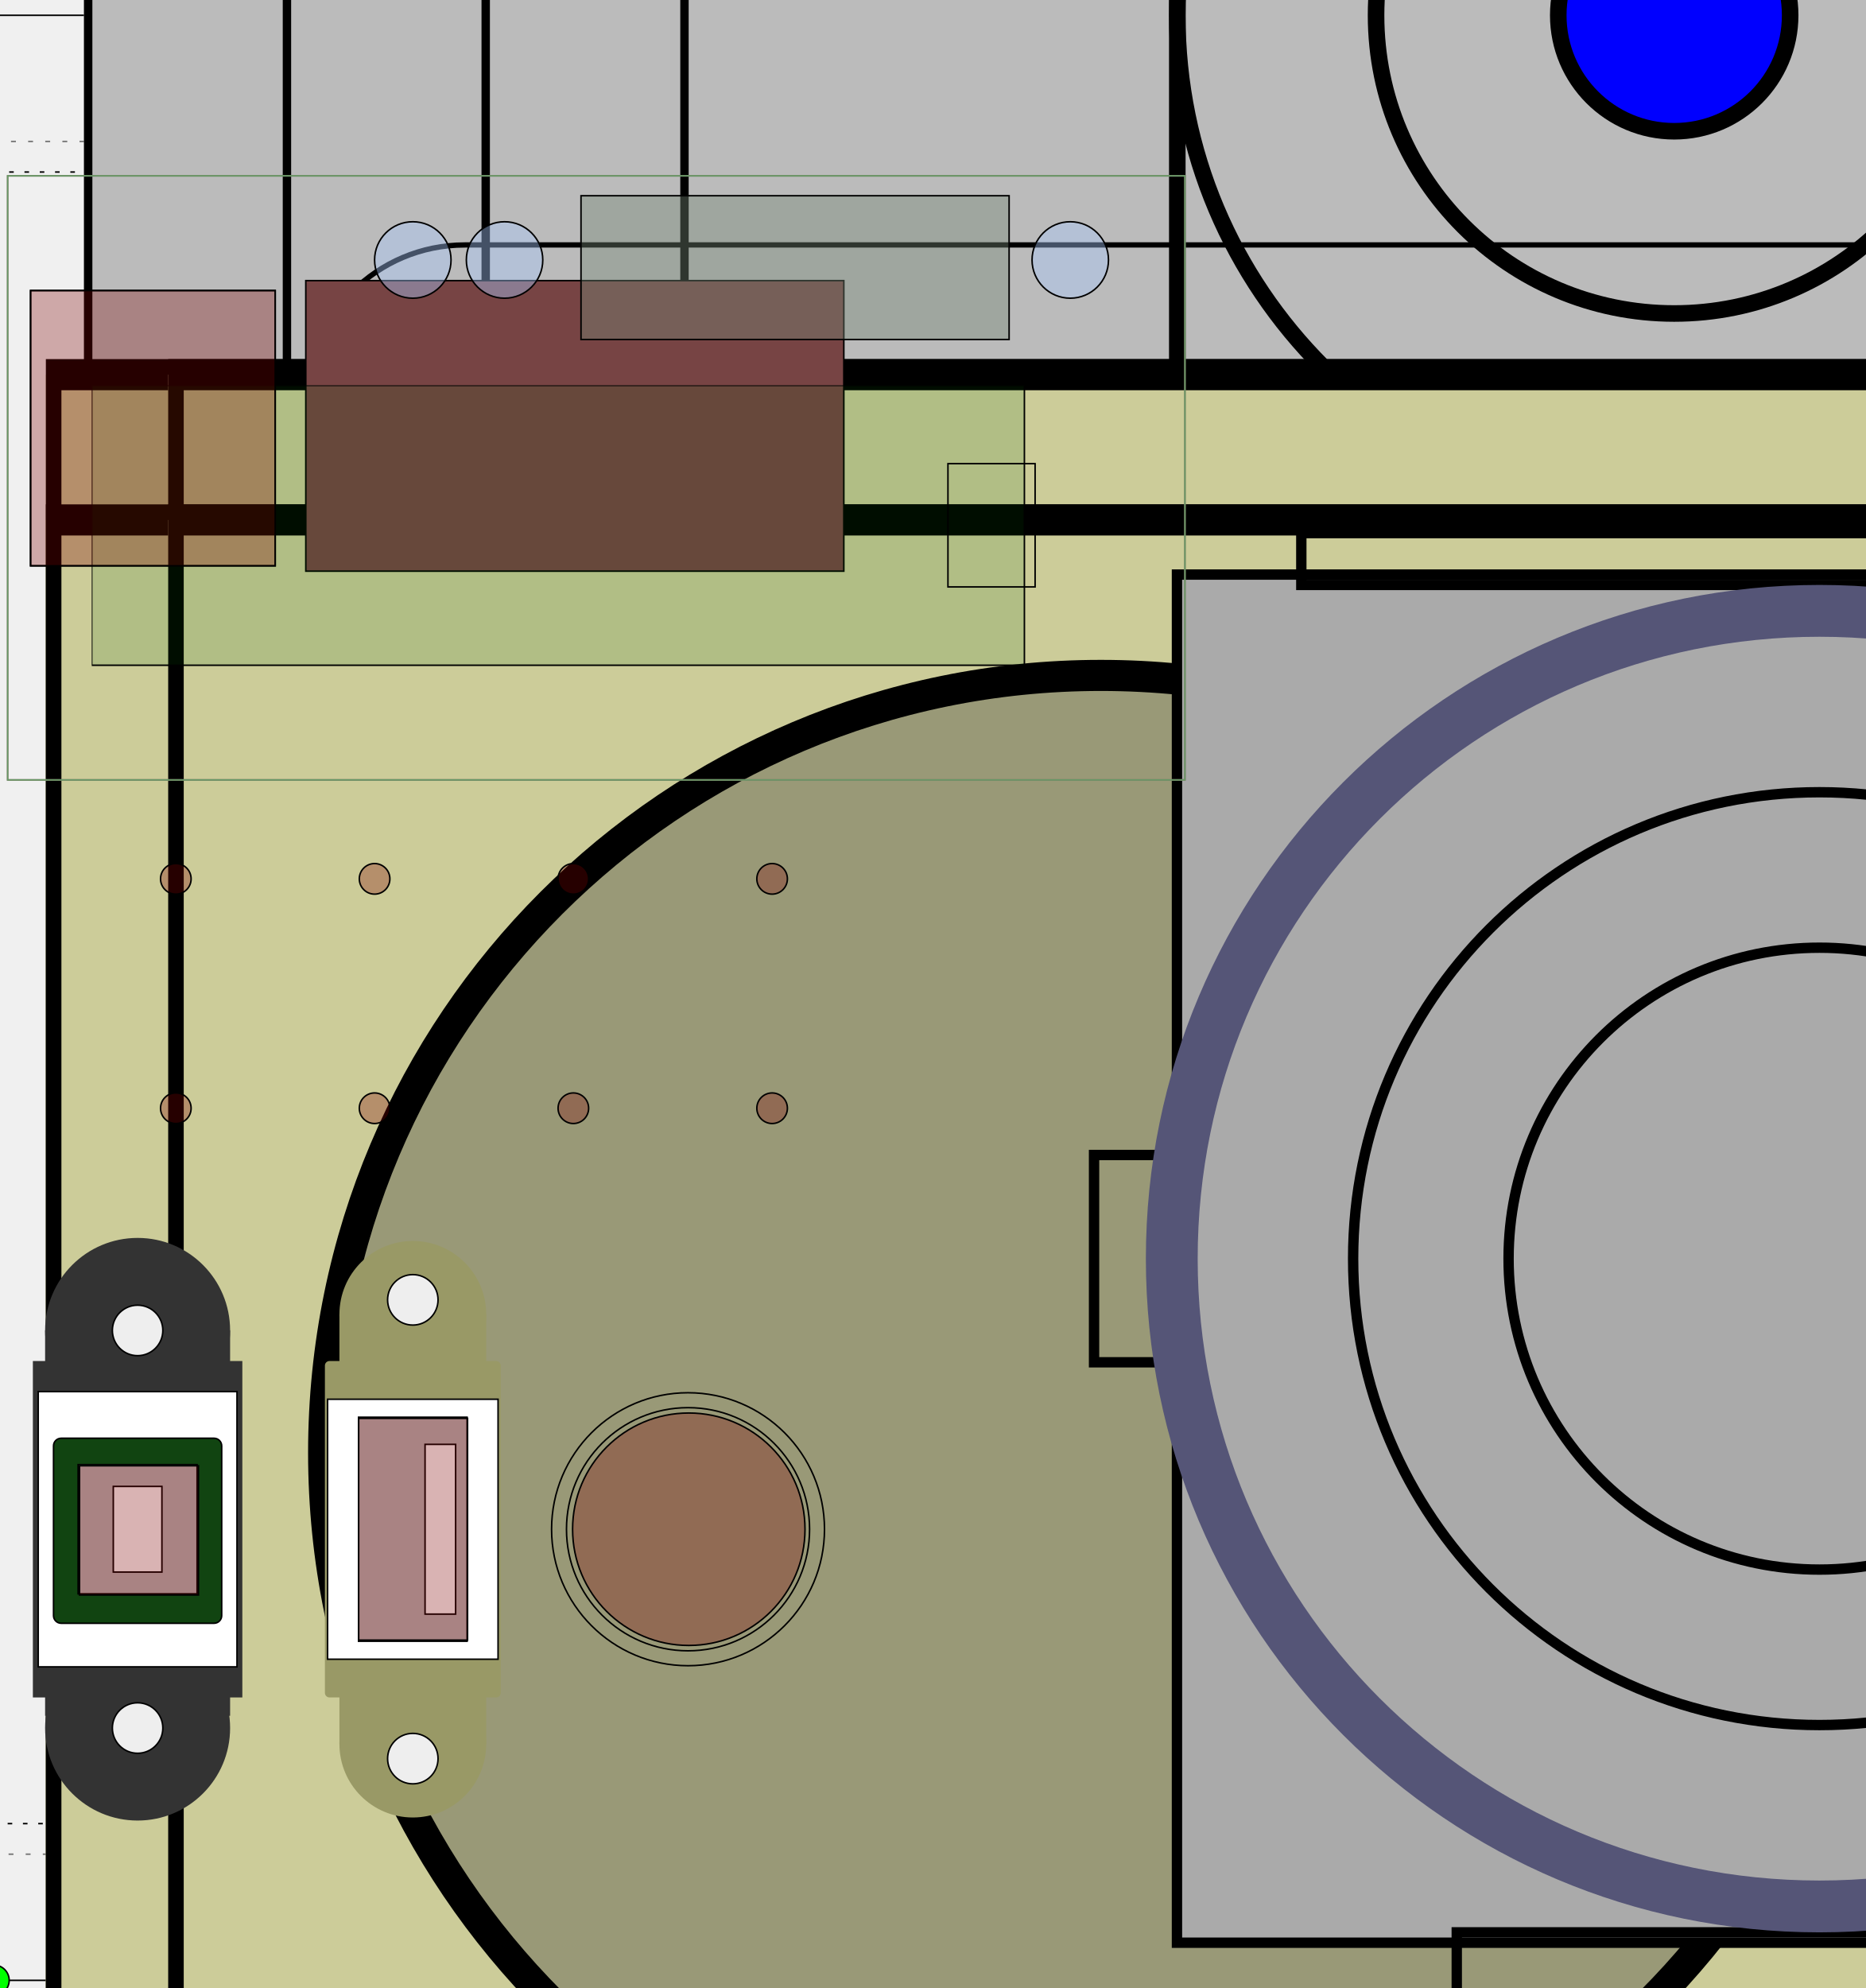
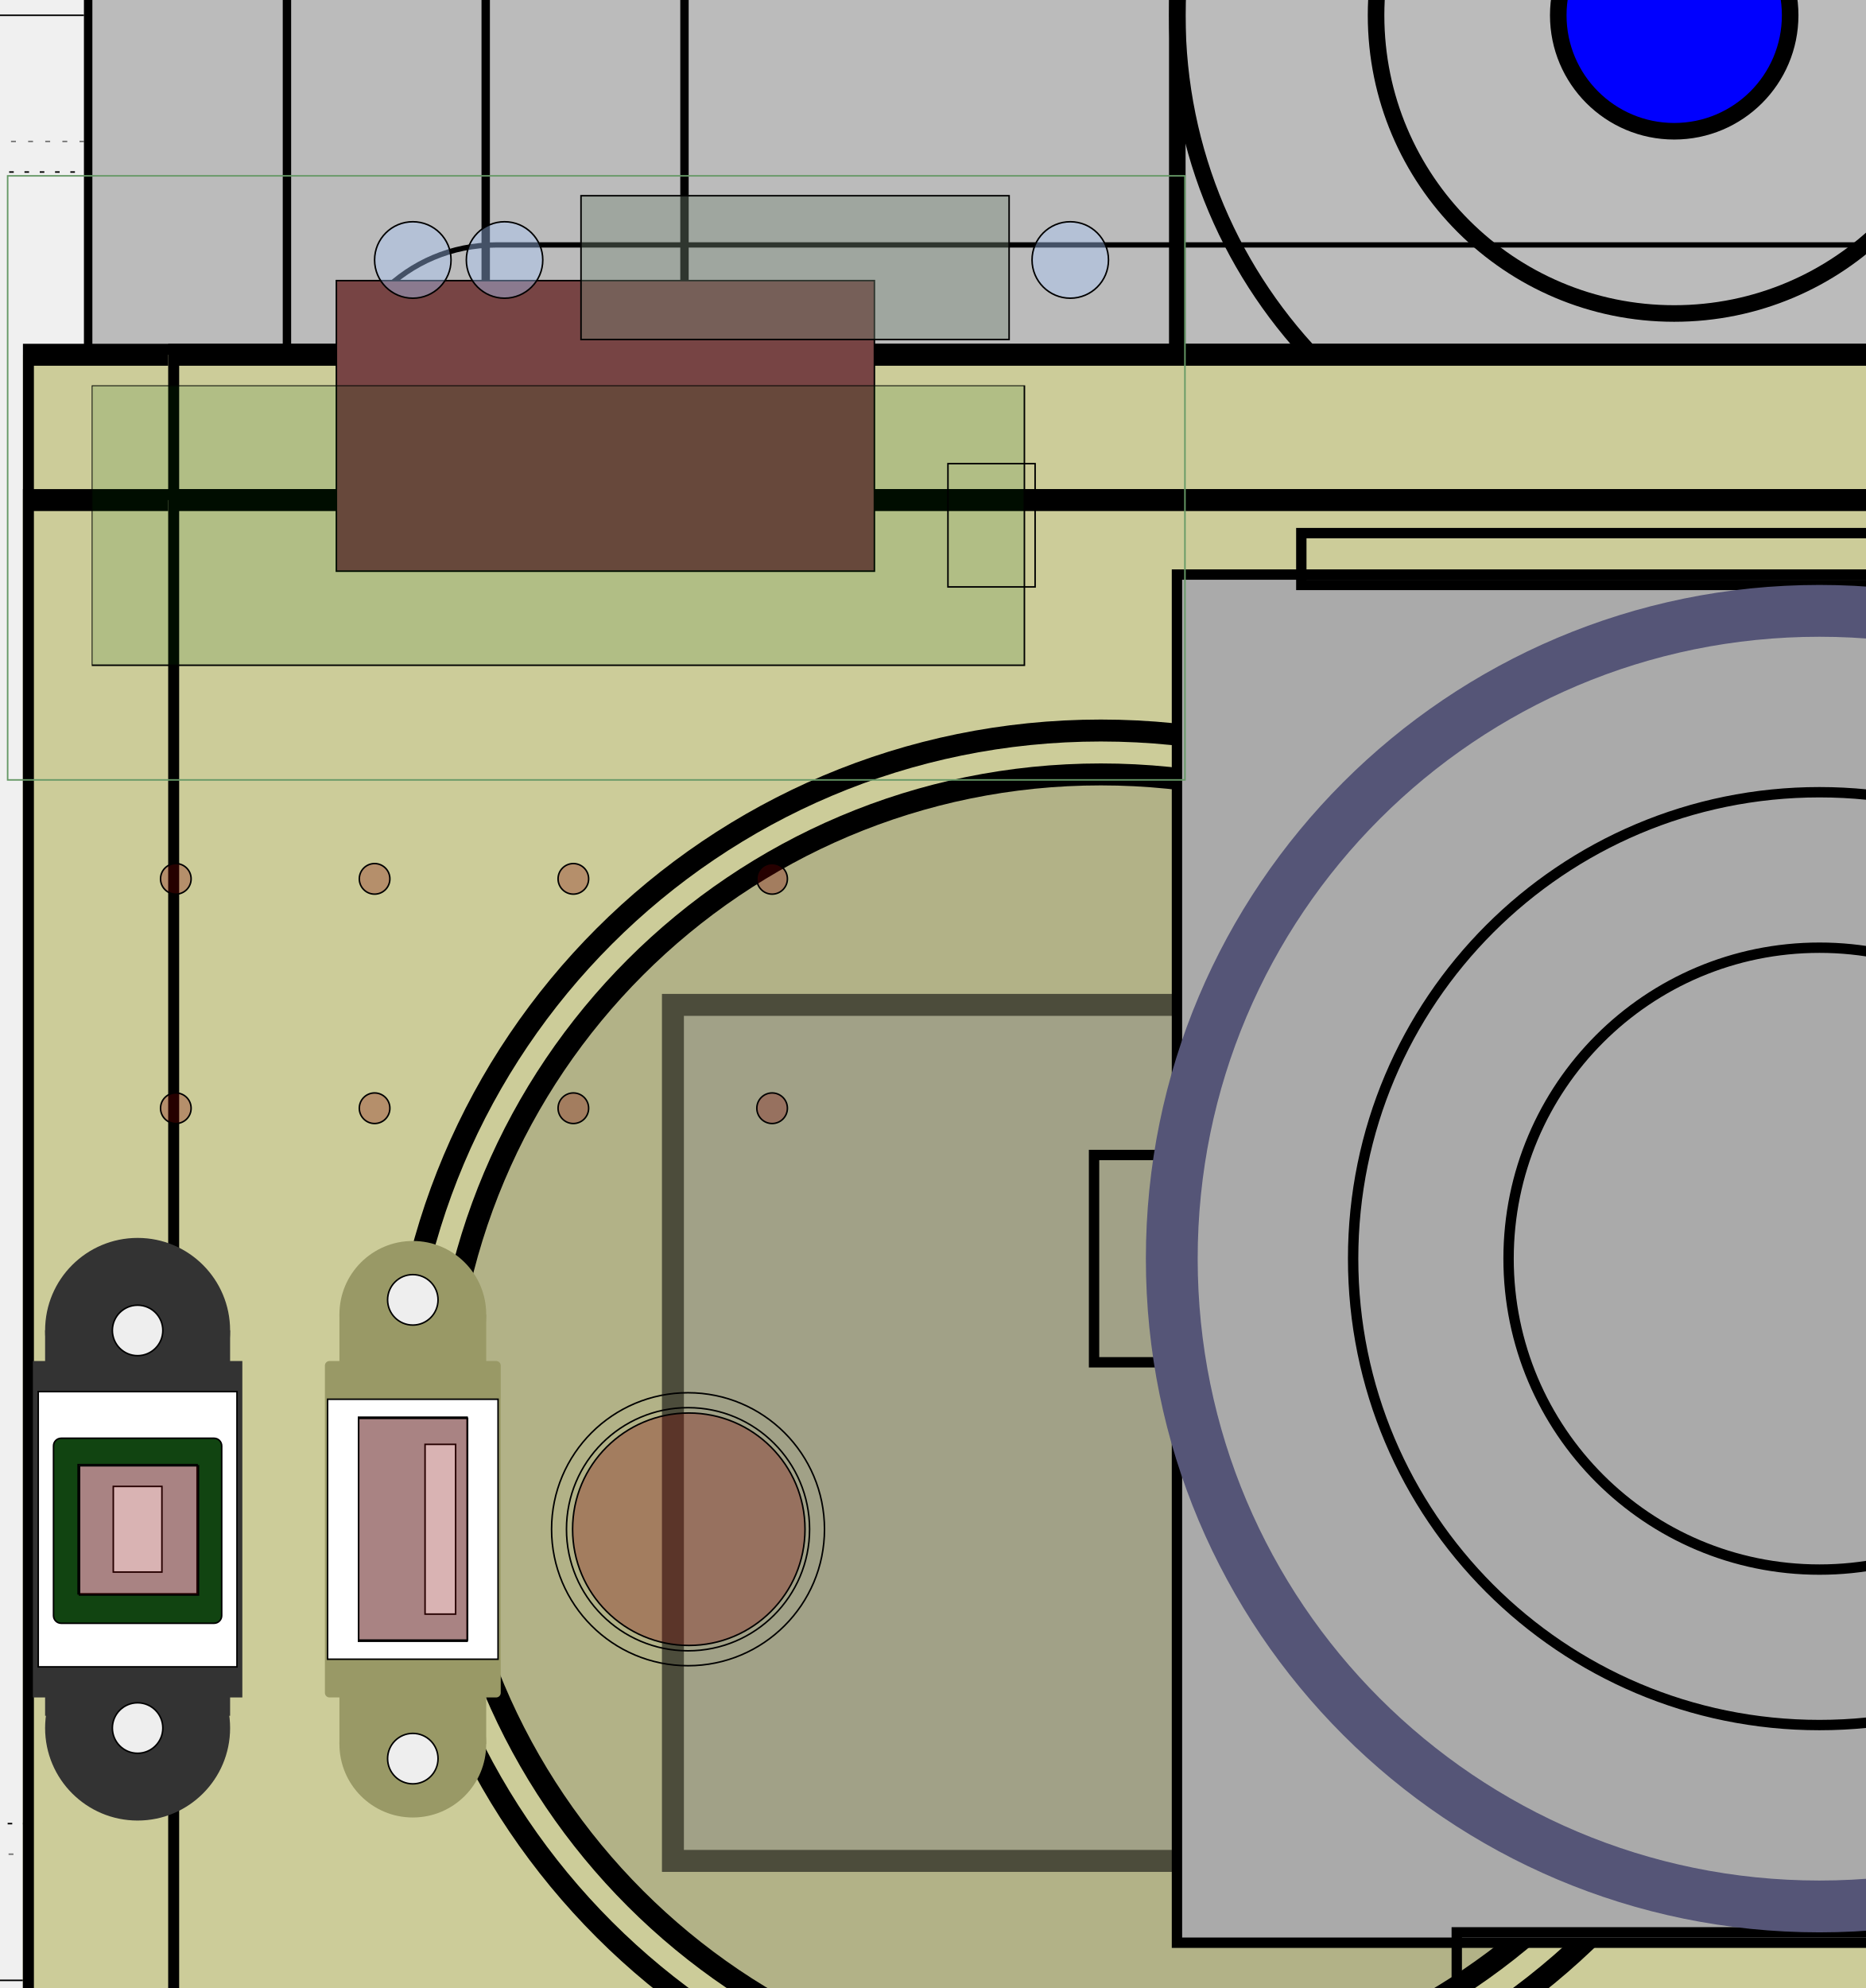
<svg xmlns="http://www.w3.org/2000/svg" viewBox="-71 -1 122 130" overflow="visible">
  <style>
        rect, circle {
            fill: none;
            stroke: black;
            stroke-width: 0.1;
        }
        g.hide rect {
            visibility: hidden;
        }
        g.hide rect.keep {
            visibility: visible;
        }
    </style>
  <g class="xhide">
    <defs>
      <symbol id="Thoniconn-vertical" width="9" height="12" viewBox="-4.5 -6 9 12">
        <rect x="-4.5" y="-6" width="9" height="10.5" style="fill: #BBB" />
        <rect x="-4" y="-3" width="8" height="6" />
        <rect x="-0.4" y="4.5" width="0.8" height="1.5" />
        <circle r="3" />
        <circle r="1.8" />
        <circle r="0.7" style="fill:blue" />
      </symbol>
      <symbol id="Thoniconn-vertical-ud" width="9" height="12" viewBox="-4.5 -6 9 12">
        <rect x="-4.5" y="-4.5" width="9" height="10.5" style="fill: #BBB" />
        <rect x="-4" y="-3" width="8" height="6" />
        <rect x="-0.4" y="-6.0" width="0.8" height="1.5" />
        <circle r="3" />
        <circle r="1.8" />
        <circle r="0.7" style="fill:blue" />
      </symbol>
      <symbol id="Thoniconn-horizontal" height="9" width="12" viewBox="-6 -4.5 12 9">
        <rect y="-4.5" x="-6" height="9" width="10.5" style="fill: #BBB" />
        <rect y="-4" x="-3" height="8" width="6" />
        <rect y="-0.4" x="4.5" height="0.8" width="1.5" />
        <circle r="3" />
        <circle r="1.8" />
      </symbol>
      <symbol id="RGBled" height="7.8" width="7.8" viewBox="-3.9 -3.9 7.8 7.8">
        <rect x="-3.9" y="-3.9" width="7.8" height="7.8" style="fill: #DCC" />
        <circle r="2.7" style="fill:#CE6" />
      </symbol>
      <symbol id="SongHuei" height="12.5" width="10.6" viewBox="-5.3 -5.5 10.6 12.5">
        <rect x="-4.85" y="-5.5" height="12.5" width="9.7" style="fill: #BBB" />
        <rect x="-5.3" y="-1.1" height="2.2" width="0.55" />
        <rect x="4.75" y="-1.1" height="2.2" width="0.55" />
        <circle r="3.2" />
        <circle r="3.0" />
        <circle r="0.7" style="fill:yellow" />
      </symbol>
      <symbol id="oled091" height="21.844" width="33.02" viewBox="0 0 21.844 33.02">
        <rect x="0" y="0" height="21.844" width="33.02" />
        <circle cx="2.54" cy="2.54" r="1.27" />
        <circle cx="30.48" cy="2.54" r="1.27" />
        <circle cx="2.54" cy="19.304" r="1.27" />
        <circle cx="30.48" cy="19.304" r="1.27" />
        <rect x="2.54" y="5.207" width="29.972" height="11.43" style="fill:#444" />
      </symbol>
      <symbol id="oled13" height="35.18" width="35.19" viewBox="0 0 35.19 35.18">
        <rect x="0" y="0" height="35.18" width="35.19" rx="3" />
        <circle cx="3.05" cy="3.05" r="1.27" />
        <circle cx="32.14" cy="3.05" r="1.27" />
        <circle cx="3.05" cy="32.512" r="1.27" />
        <circle cx="32.14" cy="32.512" r="1.27" />
        <rect class="screen" x="0" y="6.32" width="35.19" height="19" style="fill:#444" />
      </symbol>
      <symbol id="CKtact" height="12" width="12" viewBox="-6 -6 12 12">
        <circle r="6" style="fill:#CC9" />
        <circle r="4.5" />
      </symbol>
      <symbol id="SMDtact" height="6" width="6" viewBox="-3 -3 6 6">
        <rect x="-3" y="-3" width="6" height="6" style="fill:#CC9" />
        <circle r="2.5" style="fill:#997" />
      </symbol>
+       <symbol id="thonk-lopro" height="8.5" width="8.5" viewBox="-4.25 -4.25 8.5 8.5">
+         <rect x="-4.25" y="-4.25" width="8.5" height="8.5" style="fill:#CC9" />
+         <rect x="-1.95" y="-1.95" width="3.9" height="3.9" style="fill:#AA9" />
+         <circle r="3" style="fill:#997" fill-opacity="0.5" />
+         <circle r="3.2" style="fill:none" />
+       </symbol>
      <symbol id="Deltron" height="17.9" width="17.9" viewBox="-8.93 -8.93 17.9 17.9">
        <circle r="7.95" />
        <circle r="8.925" />
      </symbol>
      <symbol id="SparkfunRGBencoder" width="18" height="18.5" viewBox="-9 -9 18 18.5">
        <rect x="-6.2" y="-6.6" width="12.4" height="13.2" style="fill:#AAA" />
        <rect x="-7" y="-1" width="0.8" height="2" />
        <rect x="6.2" y="-1" width="0.8" height="2" />
        <rect x="-5" y="-7" width="10" height="0.5" />
        <rect x="-3.5" y="6.5" width="7" height="1" />
        <circle r="6.25" style="stroke:#557; stroke-width:0.5" />
        <circle r="4.5" />
        <circle r="3" />
      </symbol>
      <symbol id="Teensy4.1vertical" width="18.3" height="61.7" viewbox="0 0 18.3 61.7">
        <rect x="0" y="0.7" width="18.3" height="61" style="fill:#0602" />
        <rect x="5.12" y="0" width="8.06" height="5.7" />
      </symbol>
      <symbol id="Teensy4.1horizontal" width="61.7" height="18.3" viewbox="0 0 61.7 18.3">
        <rect x="0" y="0" width="61" height="18.3" style="fill:#0602" />
        <rect x="56" y="5.12" width="5.7 " height="8.06" />
      </symbol>
    </defs>
    <rect class="keep" x="-71.4" y="0" width="121.6" height="128.5" />
    <circle r="1.6" cx="-58.78" cy="3" />
    <circle r="1.6" cx="-58.78" cy="125.5" />
    <circle r="1.6" cx="43.36" cy="3" />
    <circle r="1.6" cx="43.36" cy="125.5" />
    <rect class="keep" x="-71.4" y="8.25" width="121.6" height="112" stroke-dasharray="0.32 0.8" stroke="#966" stroke-opacity="0.5" />
    <rect class="keep" x="-71.4" y="10.25" width="121.6" height="108" stroke-dasharray="0.3 0.7" stroke="#666" />
    <g id="pcb-area" transform="translate(0, 10.25)">
-       <circle style="fill: red" cx="0" cy="0" r="2" />
-       <circle style="fill: lime; fill-opacity=0.2" cx="-71.4" cy="118.25" r="1" />
      <g transform="translate(8, -76)">
        <use href="#RGBled" x="5.6" y="76" />
        <use href="#RGBled" x="26.6" y="76" />
        <rect x="2.22" y="84.2" width="35.56" height="2.54" style="fill:#55A" />
        <use href="#Thoniconn-vertical" x="0" y="87.2" />
        <use href="#Thoniconn-vertical" x="10" y="87.2" />
        <use href="#Thoniconn-vertical" x="31" y="87.2" />
        <use href="#Thoniconn-vertical" x="21" y="87.2" />
        <use href="#Thoniconn-vertical-ud" x="5" y="99.3" />
        <use href="#Thoniconn-vertical-ud" x="26" y="99.3" />
        <rect x="0" y="83" width="40" height="28.4" style="stroke: #668" />
        <rect x="0" y="76" width="40" height="35.6" style="stroke: #966" />
      </g>
      <circle style="fill: maroon; fill-opacity: 0.3" cx="17.5" cy="3.9" r="1" />
      <circle style="fill: maroon; fill-opacity: 0.3" cx="38.5" cy="3.9" r="1" />
      <circle style="fill: maroon; fill-opacity: 0.3" cx="12.5" cy="17.16" r="1" />
      <circle style="fill: maroon; fill-opacity: 0.3" cx="43.5" cy="17.16" r="1" />
      <circle style="fill: maroon; fill-opacity: 0.3" cx="17.5" cy="29.32" r="1" />
      <circle style="fill: maroon; fill-opacity: 0.3" cx="38.5" cy="29.32" r="1" />
      <g transform="translate(8, -48.4)">
-         <circle style="fill: orange" cx="-8" cy="48.4" r="1" />
        <use href="#Thoniconn-vertical" x="0" y="88" />
        <use href="#Thoniconn-vertical" x="10" y="88" />
        <use href="#Thoniconn-vertical" x="21" y="88" />
        <use href="#Thoniconn-vertical" x="31" y="88" />
        <rect x="12.38" y="100.2" width="15.24" height="2.54" style="fill:#555" />
        <rect x="5.15" y="100.2" width="29.7" height="2.54" style="stroke: #696" />
        <rect x="12.38" y="85" width="15.24" height="2.54" style="fill:#555" />
        <rect x="5.15" y="85" width="29.7" height="2.54" style="stroke: #696" />
        <rect x="0" y="84.5" width="40" height="18.7" style="stroke: #966" />
      </g>
      <g transform="translate(8,-17)">
        <use href="#Thoniconn-vertical" x="5" y="73" />
        <use href="#Thoniconn-vertical" x="26" y="73" />
        <use href="#Thoniconn-vertical" x="5" y="86" />
        <use href="#Thoniconn-vertical" x="26" y="86" />
        <use href="#Thoniconn-vertical" x="5" y="99" />
        <use href="#Thoniconn-vertical" x="26" y="99" />
        <use href="#Thoniconn-vertical" x="5" y="112" />
        <use href="#Thoniconn-vertical" x="26" y="112" />
        <rect x="7" y="82" width="26.27" height="33.68" style="stroke: #686" />
        <rect x="-16.5" y="73" width="52" height="51.8" style="stroke: #966" />
        <rect x="8.05" y="83.2" width="10.28" height="5.2" style="fill:#787" />
        <rect x="8.05" y="109.60" width="10.28" height="5.2" style="fill:#787" />
        <rect x="21.01" y="83.34" width="10.28" height="2.66" style="fill:#787" />
        <rect x="29.37" y="88.77" height="20.44" width="2.66" style="fill:#787" />
        <g transform="translate(-1.5,0.5)">
          <use href="#SongHuei" x="-14" y="112" />
          <use href="#SongHuei" x="-14" y="99" />
          <use href="#SongHuei" x="-14" y="86" />
          <use href="#SongHuei" x="-14" y="73" />
        </g>
        <g transform="translate(5.5, 6)" style="fill:none; stroke:red; stroke-width:0.5; stroke-opacity: 0.2">
          <line x1="-15" y1="73" x2="32" y2="73" />
          <line x1="-15" y1="86" x2="32" y2="86" />
          <line x1="-15" y1="99" x2="32" y2="99" />
          <line x1="-15" y1="112" x2="32" y2="112" />
          <g style="stroke: green">
            <line x1="-15.5" y1="73" x2="-15.5" y2="33" />
          </g>
        </g>
      </g>
      <circle style="fill: maroon; fill-opacity: 0.3" cx="-2.23" cy="62.0" r="2.7" />
      <circle style="fill: maroon; fill-opacity: 0.3" cx="-2.23" cy="75.0" r="2.7" />
      <circle style="fill: maroon; fill-opacity: 0.3" cx="-2.23" cy="88.0" r="2.7" />
      <circle style="fill: maroon; fill-opacity: 0.3" cx="-2.23" cy="101.0" r="2.7" />
      <circle style="fill: maroon; fill-opacity: 0.3" cx="17.5" cy="62.0" r="1" />
      <circle style="fill: maroon; fill-opacity: 0.3" cx="38.5" cy="62.0" r="1" />
      <circle style="fill: maroon; fill-opacity: 0.3" cx="17.5" cy="75.0" r="1" />
      <circle style="fill: maroon; fill-opacity: 0.3" cx="38.5" cy="75.0" r="1" />
      <circle style="fill: maroon; fill-opacity: 0.3" cx="17.5" cy="88.0" r="1" />
      <circle style="fill: maroon; fill-opacity: 0.3" cx="38.5" cy="88.0" r="1" />
      <circle style="fill: maroon; fill-opacity: 0.3" cx="17.5" cy="101.0" r="1" />
      <circle style="fill: maroon; fill-opacity: 0.3" cx="38.5" cy="101.0" r="1" />
      <rect x="27.4" y="0" width="1.2" height="108" style="fill:#777;fill-opacity:0.2;stroke:none" />
    </g>
    <g transform="rotate(-90 20 90) translate(26 -68.5)">
      <use href="#Thoniconn-vertical" x="8" y="73" />
      <use href="#Thoniconn-vertical" x="23" y="73" />
      <use href="#Thoniconn-vertical" x="8" y="86" />
      <use href="#Thoniconn-vertical" x="23" y="86" />
      <use href="#Thoniconn-vertical" x="8" y="99" />
      <use href="#Thoniconn-vertical" x="23" y="99" />
      <use href="#Thoniconn-vertical" x="8" y="112" />
      <use href="#Thoniconn-vertical" x="23" y="112" />
      <rect x="8" y="72" width="24" height="52.4" style="stroke: #966" />
      <rect x="7" y="82" width="26.27" height="33.68" style="stroke: #686" />
      <rect x="8.05" y="83.2" width="10.28" height="5.2" style="fill:#787" />
      <rect x="8.05" y="109.60" width="10.28" height="5.2" style="fill:#787" />
      <rect x="21.01" y="83.34" width="10.28" height="2.66" style="fill:#787" />
      <rect x="29.37" y="88.77" height="20.44" width="2.66" style="fill:#787" />
    </g>
    <g transform="translate(2, 0)">
-       <use href="#oled13" x="-53" y="11" />
-       <use href="#SMDtact" x="-70" y="19.5" />
-       <use href="#SMDtact" x="-62" y="19.5" />
-       <use href="#SMDtact" x="-70" y="29" />
-       <use href="#SMDtact" x="-62" y="29" />
-       <rect x="-71" y="18" width="16" height="18" class="keep" />
+       <use href="#oled13" x="-51" y="11" />
+       <use href="#thonk-lopro" x="-71.5" y="18.2" />
+       <use href="#thonk-lopro" x="-62" y="18.2" />
+       <use href="#thonk-lopro" x="-71.5" y="27.7" />
+       <use href="#thonk-lopro" x="-62" y="27.7" />
      <use href="#SparkfunRGBencoder" x="-15" y="18" />
-       <rect x="-72.5" y="10.5" width="77" height="39.5" style="stroke: #966" />
-     </g>
-     <rect class="screen" x="-51" y="17.35" width="35.19" height="19" style="fill:#744" />
+     </g>
+     <rect class="screen" x="-49" y="17.35" width="35.19" height="19" style="fill:#744" />
    <use href="#Teensy4.1horizontal" x="-65" y="24.2" />
    <rect x="-70.5" y="10.5" width="77" height="39.5" style="stroke: #696" />
    <rect x="-33" height="9.4" width="28" y="11.8" style="fill:#787; fill-opacity: 0.4" />
    <circle r="2.5" cx="-1" cy="16" style="fill:#ACF; fill-opacity: 0.4" />
    <circle r="2.5" cx="-44" cy="16" style="fill:#ACF; fill-opacity: 0.4" />
    <circle r="2.5" cx="-38" cy="16" style="fill:#ACF; fill-opacity: 0.4" />
    <g transform="translate(-26 99)">
      <circle r="7.95" />
      <circle r="8.925" />
    </g>
    <g transform="translate(-62 99)">
      <circle cy="-13" r="6.05" style="stroke:none; fill: #333" />
      <circle cy="13" r="6.05" style="stroke:none; fill: #333" />
      <rect y="-13" x="-6.05" height="25.2" width="12.1" style="stroke:none; fill: #333" />
      <rect y="-11" x="-6.85" height="22" width="13.7" style="stroke:none; fill: #333" />
      <circle cy="-13" r="1.65" style="fill: #EEE" />
      <circle cy="13" r="1.65" style="fill: #EEE" />
      <rect y="-9" x="-6.5" height="18" width="13" style="fill:white" />
      <rect y="-5.95" x="-5.50" height="12.1" width="11.0" rx="0.5" style="fill:#141" />
      <rect y="-4.225" x="-3.89" height="8.45" width="7.78" style="fill:#BBB" />
      <rect y="-2.8" x="-1.59" height="5.6" width="3.18" style="fill:white" />
    </g>
    <g transform="translate(-44 99)">
      <circle cy="-14.05" r="4.8" style="stroke:none; fill: #996" />
      <circle cy="14.05" r="4.8" style="stroke:none; fill: #996" />
      <rect y="-14.05" x="-4.8" height="28.1" width="9.6" style="stroke:none; fill: #996" />
      <rect y="-11" x="-5.75" height="22" width="11.5" rx="0.3" style="stroke:none; fill: #996" />
      <circle cy="-15" r="1.65" style="fill: #EEE" />
      <circle cy="15" r="1.65" style="fill: #EEE" />
      <rect y="-8.5" x="-5.575" height="17" width="11.15" style="fill:white" />
      <rect y="-7.325" x="-3.55" height="14.65" width="7.1" style="fill:#BBB" />
      <rect y="-5.55" x="0.8" height="11.10" width="2" style="fill:white" />
    </g>
  </g>
  <circle style="fill: maroon; fill-opacity: 0.3" cx="-59.5" cy="56.47" r="1" />
  <circle style="fill: maroon; fill-opacity: 0.3" cx="-46.5" cy="56.47" r="1" />
  <circle style="fill: maroon; fill-opacity: 0.3" cx="-33.5" cy="56.47" r="1" />
  <circle style="fill: maroon; fill-opacity: 0.3" cx="-20.5" cy="56.47" r="1" />
  <circle style="fill: maroon; fill-opacity: 0.3" cx="-59.5" cy="71.47" r="1" />
  <circle style="fill: maroon; fill-opacity: 0.3" cx="-46.5" cy="71.47" r="1" />
  <circle style="fill: maroon; fill-opacity: 0.3" cx="-33.5" cy="71.47" r="1" />
  <circle style="fill: maroon; fill-opacity: 0.3" cx="-20.5" cy="71.47" r="1" />
  <rect style="fill: maroon; fill-opacity: 0.3" x="-65.8" y="94.85" width="7.78" height="8.45" />
  <rect style="fill: maroon; fill-opacity: 0.3" x="-47.54" y="91.75" width="7.12" height="14.5" />
  <circle style="fill: maroon; fill-opacity: 0.3" cx="-25.95" cy="99" r="7.6" />
-   <rect x="-69" y="18" width="16" height="18" class="keep" style="fill: maroon; fill-opacity: 0.3" />
</svg>
